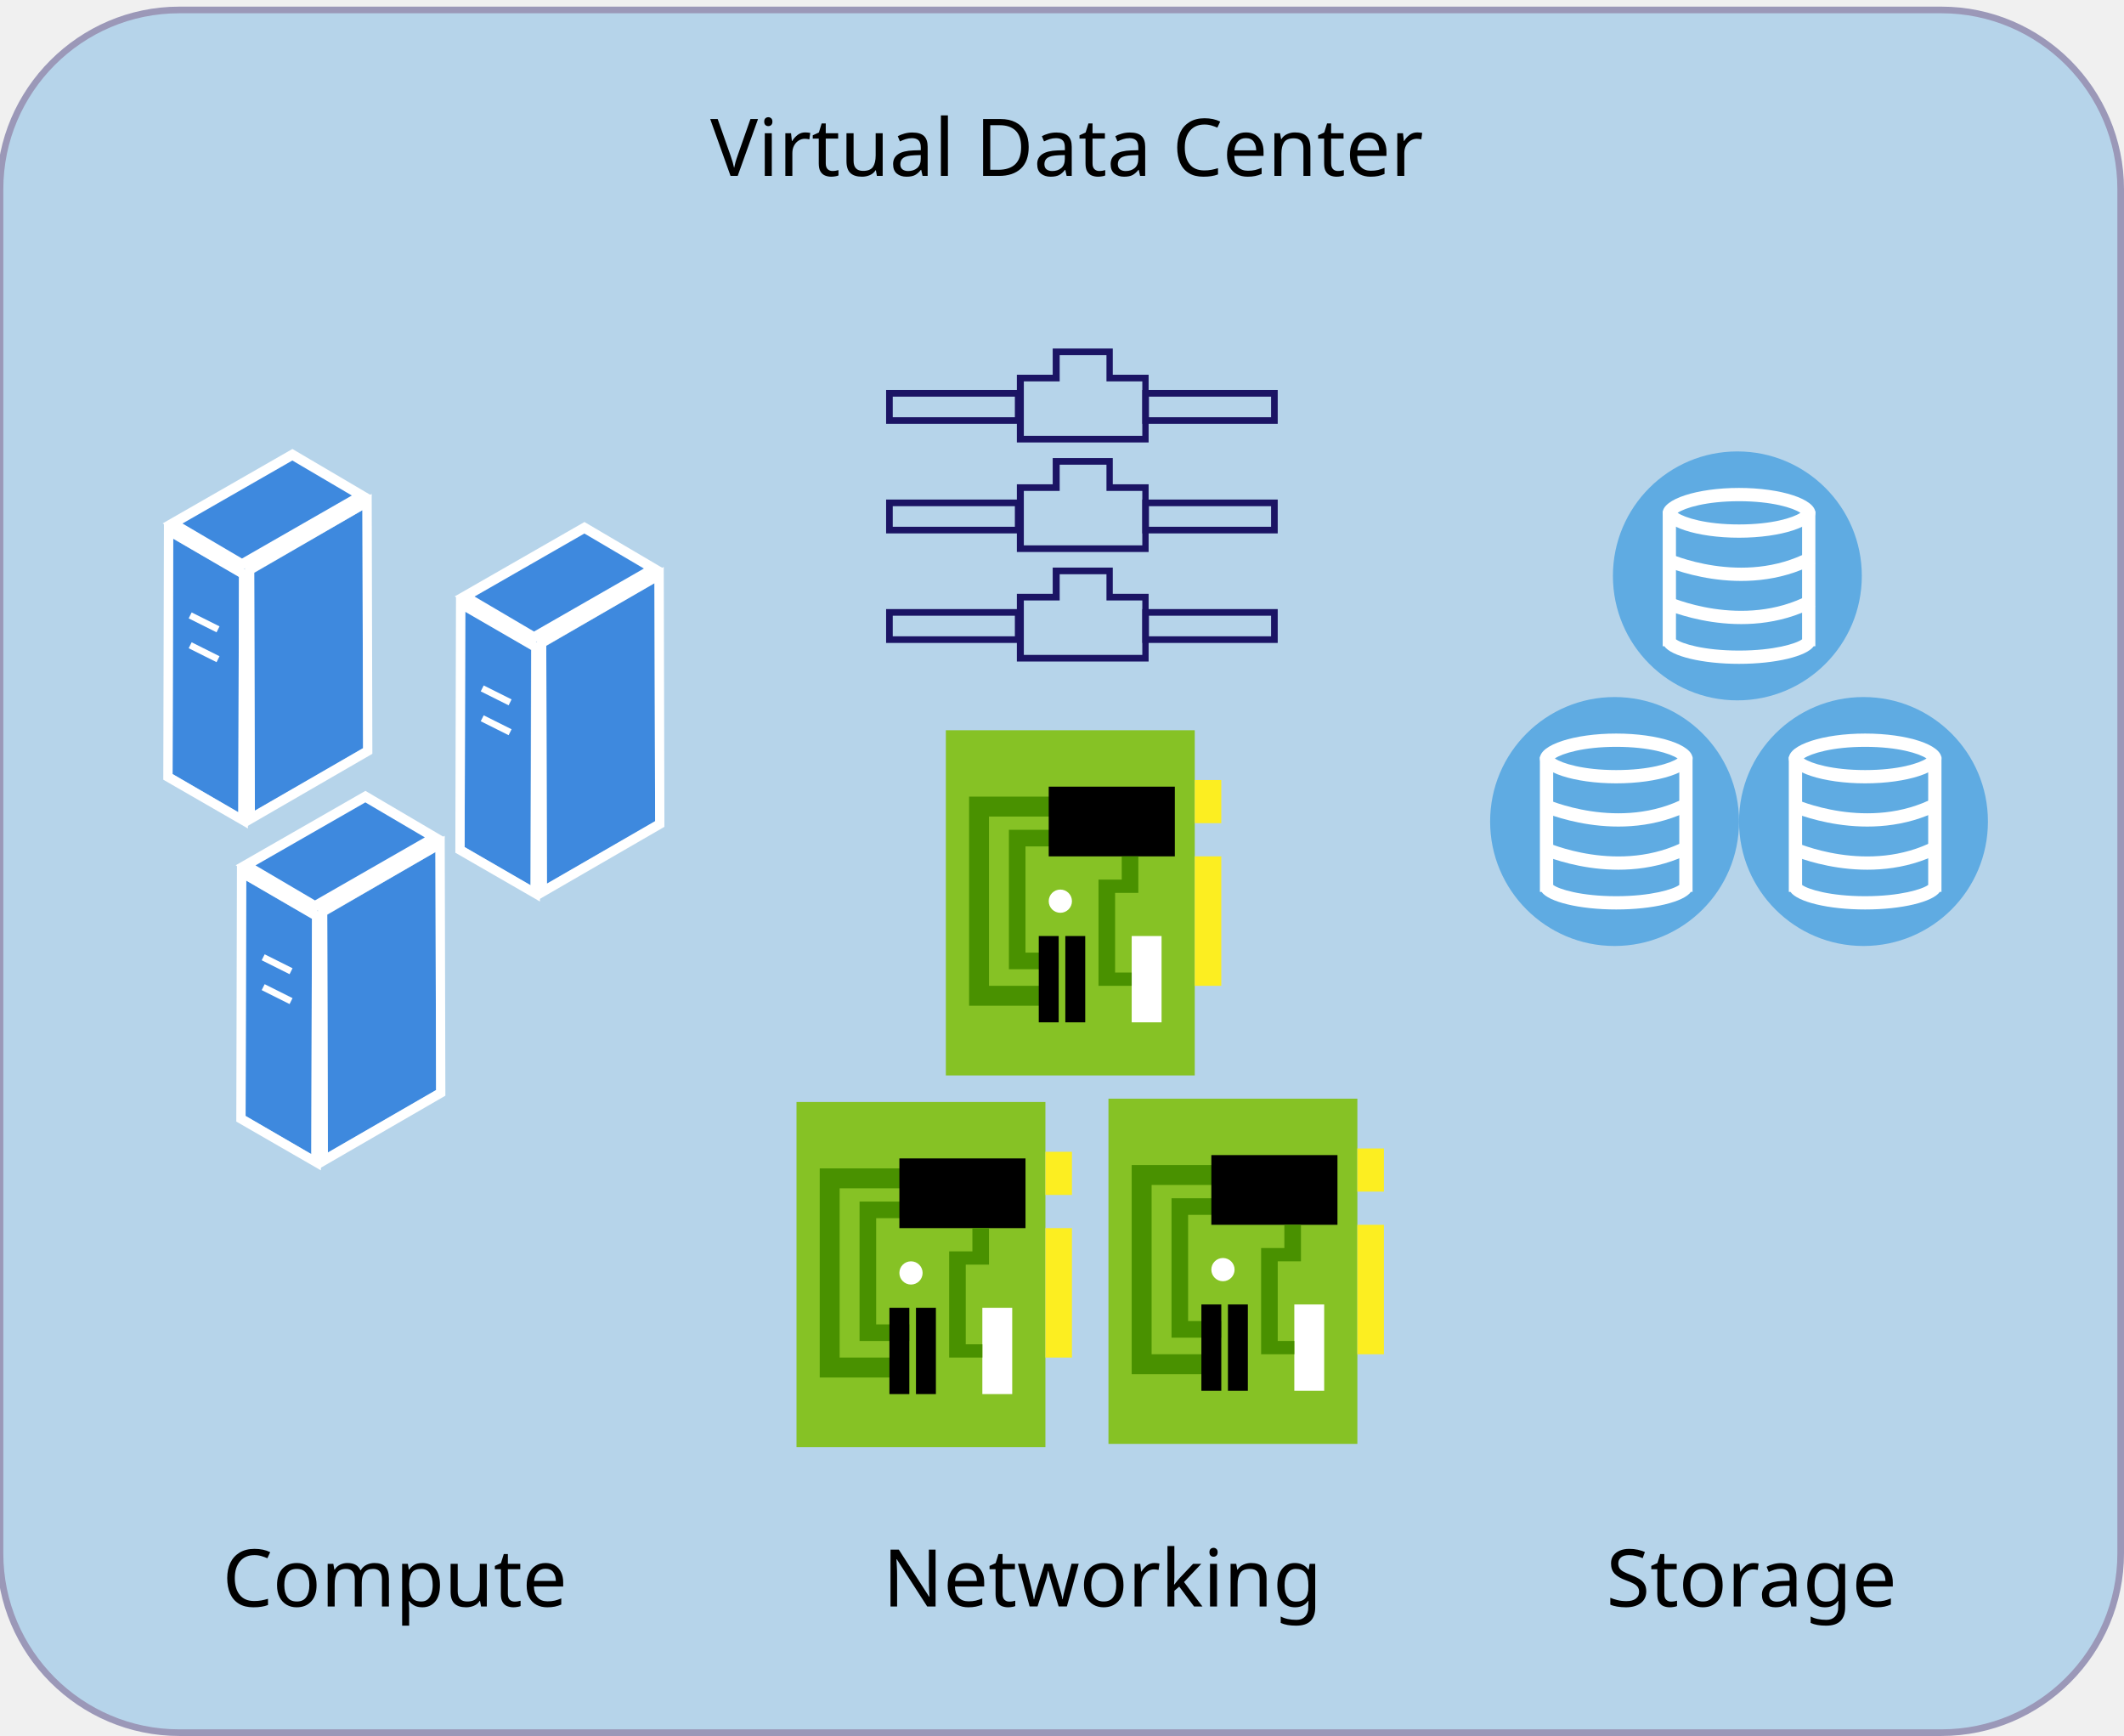
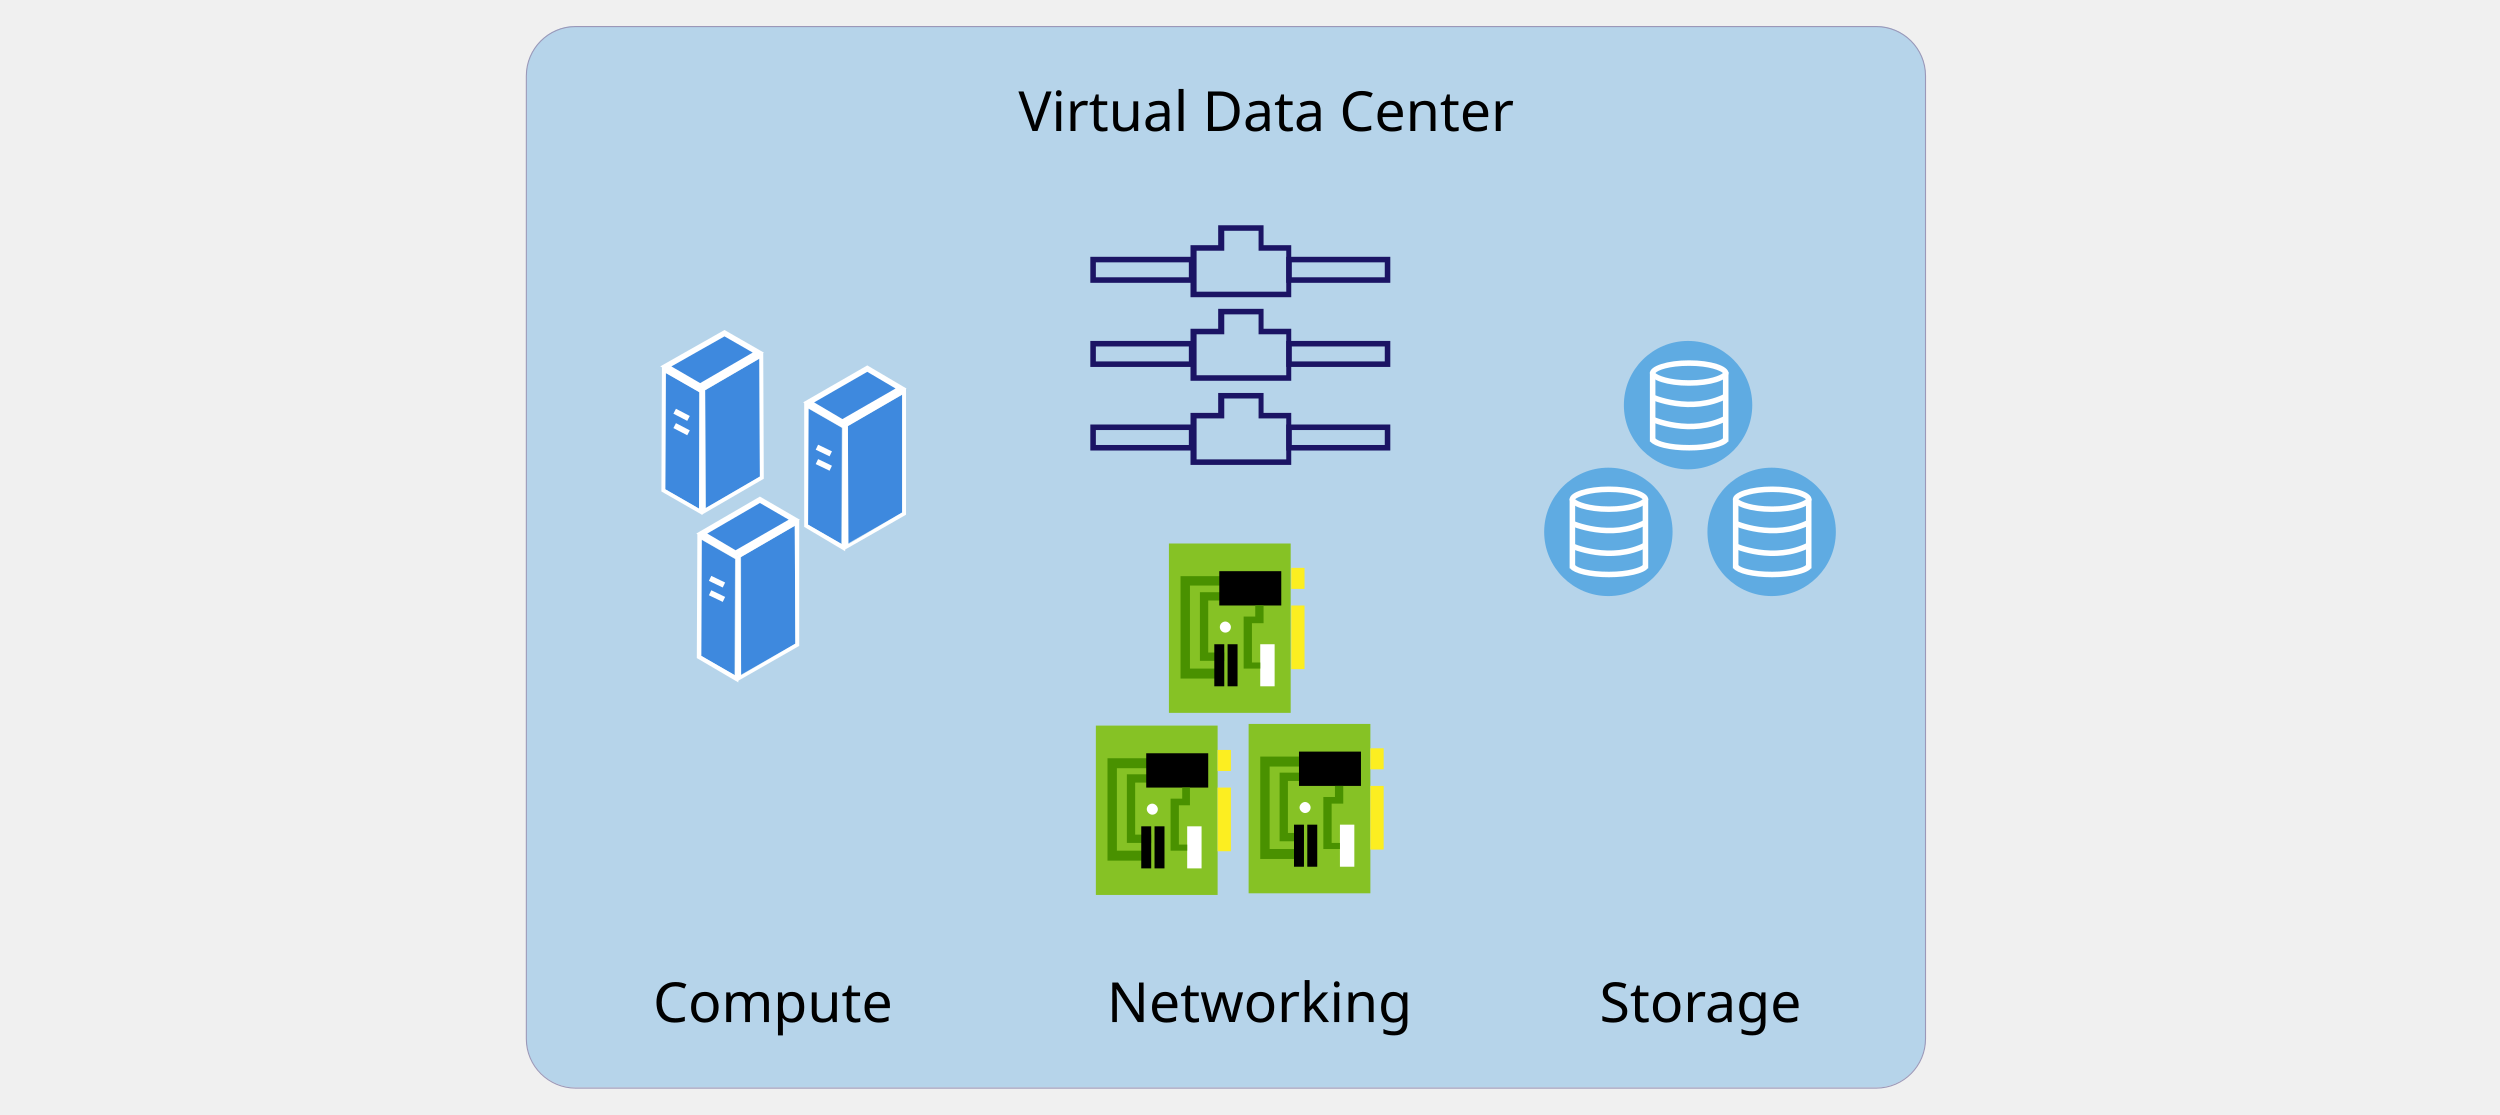
- <svg xmlns="http://www.w3.org/2000/svg" xmlns:xlink="http://www.w3.org/1999/xlink" version="1.1" id="Layer_1" x="0px" y="0px" viewBox="0 0 640 523" style="enable-background:new 0 0 640 523;" xml:space="preserve">
+ <svg xmlns="http://www.w3.org/2000/svg" xmlns:xlink="http://www.w3.org/1999/xlink" version="1.1" id="Layer_1" x="0px" y="0px" viewBox="0 0 451.7 201.3" style="enable-background:new 0 0 451.7 201.3;" xml:space="preserve">
  <style type="text/css">
	.st0{opacity:0.4;}
	.st1{fill:#5FABE2;}
	.st2{fill:#1B1464;}
	.st3{enable-background:new    ;}
	.st4{clip-path:url(#SVGID_2_);}
	.st5{fill:#3E89DE;}
	.st6{fill:#FFFFFF;}
	.st7{clip-path:url(#SVGID_4_);}
	.st8{clip-path:url(#SVGID_6_);fill:#3E89DE;}
	.st9{clip-path:url(#SVGID_6_);fill:#FFFFFF;}
- 	.st10{fill:#3E89DE;stroke:#FFFFFF;stroke-width:3;stroke-miterlimit:10;}
- 	.st11{fill:none;stroke:#FFFFFF;stroke-width:2;stroke-miterlimit:10;}
+ 	.st10{fill:#3E89DE;stroke:#FFFFFF;stroke-miterlimit:10;}
+ 	.st11{fill:none;stroke:#FFFFFF;stroke-miterlimit:10;}
	.st12{clip-path:url(#SVGID_8_);}
	.st13{clip-path:url(#SVGID_10_);}
	.st14{clip-path:url(#SVGID_12_);fill:#3E89DE;}
	.st15{clip-path:url(#SVGID_12_);fill:#FFFFFF;}
	.st16{clip-path:url(#SVGID_14_);}
	.st17{clip-path:url(#SVGID_16_);}
	.st18{clip-path:url(#SVGID_18_);fill:#3E89DE;}
	.st19{clip-path:url(#SVGID_18_);fill:#FFFFFF;}
- 	.st20{fill:none;stroke:#FFFFFF;stroke-width:4;stroke-miterlimit:10;}
- 	.st21{fill:#86C225;}
- 	.st22{fill:#499100;}
- 	.st23{fill:#FCEE21;}
- 	.st24{font-family:'IBMPlexSans-Bold';}
- 	.st25{font-size:24px;}
+ 	.st20{fill:#86C225;}
+ 	.st21{fill:#499100;}
+ 	.st22{fill:#FCEE21;}
+ 	.st23{font-family:'IBMPlexSans';}
+ 	.st24{font-size:10px;}
</style>
  <g class="st0">
-     <path class="st1" d="M54,522c-29.8,0-54-24.2-54-54V57C0,27.2,24.2,3,54,3h531c29.8,0,54,24.2,54,54v411c0,29.8-24.2,54-54,54H54z" />
-     <path class="st2" d="M585,4c29.2,0,53,23.8,53,53v411c0,29.2-23.8,53-53,53H54c-29.2,0-53-23.8-53-53V57C1,27.8,24.8,4,54,4H585    M585,2H54C23.8,2-1,26.8-1,57v411c0,30.3,24.8,55,55,55h531c30.3,0,55-24.8,55-55V57C640,26.8,615.3,2,585,2L585,2z" />
-   </g>
-   <g>
-     <g>
-       <g>
-         <g>
-           <g class="st3">
-             <defs>
-               <polygon id="SVGID_1_" class="st3" points="49.1,234.9 49.3,157.4 74.9,172.2 74.7,249.6       " />
+     <path class="st1" d="M104,196.5c-4.9,0-8.9-4-8.9-8.9v-174c0-4.9,4-8.9,8.9-8.9h235c4.9,0,8.9,4,8.9,8.9v174c0,4.9-4,8.9-8.9,8.9   H104z" />
+     <path class="st2" d="M339,4.9c4.8,0,8.8,3.9,8.8,8.8v174c0,4.8-3.9,8.8-8.8,8.8H104c-4.8,0-8.8-3.9-8.8-8.8v-174   c0-4.8,3.9-8.8,8.8-8.8H339 M339,4.7H104c-5,0-9,4.1-9,9v174c0,5,4.1,9,9,9h235c5,0,9-4.1,9-9v-174C348,8.7,343.9,4.7,339,4.7   L339,4.7z" />
+   </g>
+   <g>
+     <g>
+       <g>
+         <g>
+           <g class="st3">
+             <defs>
+               <polygon id="SVGID_1_" class="st3" points="119.5,88.8 119.6,66.1 127,70.4 127,93.1       " />
            </defs>
            <clipPath id="SVGID_2_">
              <use xlink:href="#SVGID_1_" style="overflow:visible;" />
            </clipPath>
            <g class="st4">
              <g>
                <g>
                  <g>
-                     <polyline class="st5" points="72,173.8 52.2,162.3 52,233.2 71.8,244.7 72,173.8          " />
-                     <path class="st6" d="M52,233.2l0.2-70.9L72,173.8l-0.2,70.9L52,233.2 M74.9,172.2l-25.5-14.7l-0.2,77.4l25.5,14.7           L74.9,172.2" />
-                   </g>
-                 </g>
-               </g>
-             </g>
-           </g>
-         </g>
-       </g>
-       <g>
-         <g>
-           <g class="st3">
-             <defs>
-               <rect id="SVGID_3_" x="73.7" y="148.8" class="st3" width="38.5" height="100.4" />
+                     <polyline class="st5" points="126.3,70.8 120.3,67.4 120.2,88.4 126.3,91.9 126.3,70.8          " />
+                     <path class="st6" d="M120.2,88.4l0.1-21l6.1,3.5l-0.1,21L120.2,88.4 M127,70.4l-7.5-4.3l-0.1,22.7l7.5,4.3L127,70.4" />
+                   </g>
+                 </g>
+               </g>
+             </g>
+           </g>
+         </g>
+       </g>
+       <g>
+         <g>
+           <g class="st3">
+             <defs>
+               <rect id="SVGID_3_" x="126.7" y="63.6" class="st3" width="11.3" height="29.4" />
            </defs>
            <clipPath id="SVGID_4_">
              <use xlink:href="#SVGID_3_" style="overflow:visible;" />
            </clipPath>
            <g class="st7">
              <g>
                <g>
                  <g>
                    <g>
                      <defs>
-                         <polyline id="SVGID_5_" points="112.3,227.1 112,148.8 73.7,170.9 74,249.2 112.3,227.1            " />
+                         <polyline id="SVGID_5_" points="138,86.5 137.9,63.6 126.7,70.1 126.8,93 138,86.5            " />
                      </defs>
                      <clipPath id="SVGID_6_">
                        <use xlink:href="#SVGID_5_" style="overflow:visible;" />
                      </clipPath>
-                       <polyline class="st8" points="109.2,153.7 109.4,225.4 76.8,244.3 76.6,172.6 109.2,153.7           " />
-                       <path class="st9" d="M109.4,225.4l-0.2-71.7l-32.6,18.8l0.2,71.7L109.4,225.4 M112,148.8l0.2,78.3L74,249.2l-0.2-78.3            L112,148.8" />
+                       <polyline class="st8" points="137.2,64.8 137.3,86.1 127.5,91.8 127.4,70.5 137.2,64.8           " />
+                       <path class="st9" d="M137.3,86.1l-0.1-21.3l-9.8,5.7l0.1,21.3L137.3,86.1 M137.9,63.6l0.1,22.9L126.8,93l-0.1-22.9            L137.9,63.6" />
                    </g>
                  </g>
                </g>
              </g>
            </g>
          </g>
        </g>
      </g>
-       <polygon class="st10" points="52,157.7 72.9,170 109,149.3 88.1,137   " />
-     </g>
-     <g>
-       <line class="st11" x1="57.3" y1="185.4" x2="65.7" y2="189.6" />
-     </g>
-     <g>
-       <line class="st11" x1="57.3" y1="194.4" x2="65.7" y2="198.6" />
-     </g>
-   </g>
-   <g>
-     <g>
-       <g>
-         <g>
-           <g class="st3">
-             <defs>
-               <polygon id="SVGID_7_" class="st3" points="137.1,256.9 137.3,179.4 162.9,194.2 162.7,271.6       " />
+       <polygon class="st10" points="120.3,66.2 126.5,69.8 137,63.7 130.9,60.2   " />
+     </g>
+     <g>
+       <line class="st11" x1="121.9" y1="74.3" x2="124.4" y2="75.6" />
+     </g>
+     <g>
+       <line class="st11" x1="121.9" y1="76.9" x2="124.4" y2="78.2" />
+     </g>
+   </g>
+   <g>
+     <g>
+       <g>
+         <g>
+           <g class="st3">
+             <defs>
+               <polygon id="SVGID_7_" class="st3" points="145.3,95.2 145.3,72.6 152.8,76.9 152.7,99.6       " />
            </defs>
            <clipPath id="SVGID_8_">
              <use xlink:href="#SVGID_7_" style="overflow:visible;" />
            </clipPath>
            <g class="st12">
              <g>
                <g>
                  <g>
-                     <polyline class="st5" points="160,195.8 140.2,184.3 140,255.2 159.8,266.7 160,195.8          " />
-                     <path class="st6" d="M140,255.2l0.2-70.9l19.9,11.5l-0.2,70.9L140,255.2 M162.9,194.2l-25.5-14.7l-0.2,77.4l25.5,14.7           L162.9,194.2" />
-                   </g>
-                 </g>
-               </g>
-             </g>
-           </g>
-         </g>
-       </g>
-       <g>
-         <g>
-           <g class="st3">
-             <defs>
-               <rect id="SVGID_9_" x="161.7" y="170.8" class="st3" width="38.5" height="100.4" />
+                     <polyline class="st5" points="152.1,77.3 146,73.8 146,94.8 152,98.3 152.1,77.3          " />
+                     <path class="st6" d="M146,94.8l0.1-21l6.1,3.5l-0.1,21L146,94.8 M152.8,76.9l-7.5-4.3l-0.1,22.7l7.5,4.3L152.8,76.9" />
+                   </g>
+                 </g>
+               </g>
+             </g>
+           </g>
+         </g>
+       </g>
+       <g>
+         <g>
+           <g class="st3">
+             <defs>
+               <rect id="SVGID_9_" x="152.5" y="70.1" class="st3" width="11.3" height="29.4" />
            </defs>
            <clipPath id="SVGID_10_">
              <use xlink:href="#SVGID_9_" style="overflow:visible;" />
            </clipPath>
            <g class="st13">
              <g>
                <g>
                  <g>
                    <g>
                      <defs>
-                         <polyline id="SVGID_11_" points="200.3,249.1 200,170.8 161.7,192.9 162,271.2 200.3,249.1            " />
+                         <polyline id="SVGID_11_" points="163.7,93 163.7,70.1 152.5,76.5 152.5,99.4 163.7,93            " />
                      </defs>
                      <clipPath id="SVGID_12_">
                        <use xlink:href="#SVGID_11_" style="overflow:visible;" />
                      </clipPath>
-                       <polyline class="st14" points="197.2,175.7 197.4,247.4 164.8,266.3 164.6,194.6 197.2,175.7           " />
-                       <path class="st15" d="M197.4,247.4l-0.2-71.7l-32.6,18.8l0.2,71.7L197.4,247.4 M200,170.8l0.2,78.3L162,271.2l-0.2-78.3            L200,170.8" />
+                       <polyline class="st14" points="163,71.3 163,92.6 153.2,98.2 153.2,76.9 163,71.3           " />
+                       <path class="st15" d="M163,92.6L163,71.3l-9.8,5.7l0.1,21.3L163,92.6 M163.7,70.1l0.1,22.9l-11.2,6.5l-0.1-22.9            L163.7,70.1" />
                    </g>
                  </g>
                </g>
              </g>
            </g>
          </g>
        </g>
      </g>
-       <polygon class="st10" points="140,179.7 160.9,192 197,171.3 176.1,159   " />
-     </g>
-     <g>
-       <line class="st11" x1="145.3" y1="207.4" x2="153.7" y2="211.6" />
-     </g>
-     <g>
-       <line class="st11" x1="145.3" y1="216.4" x2="153.7" y2="220.6" />
-     </g>
-   </g>
-   <g>
-     <g>
-       <g>
-         <g>
-           <g class="st3">
-             <defs>
-               <polygon id="SVGID_13_" class="st3" points="71.1,337.9 71.3,260.4 96.9,275.2 96.7,352.6       " />
+       <polygon class="st10" points="146.1,72.7 152.2,76.3 162.8,70.2 156.7,66.6   " />
+     </g>
+     <g>
+       <line class="st11" x1="147.6" y1="80.8" x2="150.1" y2="82" />
+     </g>
+     <g>
+       <line class="st11" x1="147.6" y1="83.4" x2="150.1" y2="84.6" />
+     </g>
+   </g>
+   <g>
+     <g>
+       <g>
+         <g>
+           <g class="st3">
+             <defs>
+               <polygon id="SVGID_13_" class="st3" points="125.9,118.9 126,96.3 133.5,100.6 133.4,123.3       " />
            </defs>
            <clipPath id="SVGID_14_">
              <use xlink:href="#SVGID_13_" style="overflow:visible;" />
            </clipPath>
            <g class="st16">
              <g>
                <g>
                  <g>
-                     <polyline class="st5" points="94,276.8 74.2,265.3 74,336.2 93.8,347.7 94,276.8          " />
-                     <path class="st6" d="M74,336.2l0.2-70.9L94,276.8l-0.2,70.9L74,336.2 M96.9,275.2l-25.5-14.7l-0.2,77.4l25.5,14.7           L96.9,275.2" />
-                   </g>
-                 </g>
-               </g>
-             </g>
-           </g>
-         </g>
-       </g>
-       <g>
-         <g>
-           <g class="st3">
-             <defs>
-               <rect id="SVGID_15_" x="95.7" y="251.8" class="st3" width="38.5" height="100.4" />
+                     <polyline class="st5" points="132.8,101 126.7,97.5 126.7,118.5 132.7,122 132.8,101          " />
+                     <path class="st6" d="M126.7,118.5l0.1-21l6.1,3.5l-0.1,21L126.7,118.5 M133.5,100.6l-7.5-4.3l-0.1,22.7l7.5,4.3           L133.5,100.6" />
+                   </g>
+                 </g>
+               </g>
+             </g>
+           </g>
+         </g>
+       </g>
+       <g>
+         <g>
+           <g class="st3">
+             <defs>
+               <rect id="SVGID_15_" x="133.1" y="93.8" class="st3" width="11.3" height="29.4" />
            </defs>
            <clipPath id="SVGID_16_">
              <use xlink:href="#SVGID_15_" style="overflow:visible;" />
            </clipPath>
            <g class="st17">
              <g>
                <g>
                  <g>
                    <g>
                      <defs>
-                         <polyline id="SVGID_17_" points="134.3,330.1 134,251.8 95.7,273.9 96,352.2 134.3,330.1            " />
+                         <polyline id="SVGID_17_" points="144.4,116.7 144.4,93.8 133.1,100.2 133.2,123.1 144.4,116.7            " />
                      </defs>
                      <clipPath id="SVGID_18_">
                        <use xlink:href="#SVGID_17_" style="overflow:visible;" />
                      </clipPath>
-                       <polyline class="st18" points="131.2,256.7 131.4,328.4 98.8,347.3 98.6,275.6 131.2,256.7           " />
-                       <path class="st19" d="M131.4,328.4l-0.2-71.7l-32.6,18.8l0.2,71.7L131.4,328.4 M134,251.8l0.2,78.3L96,352.2l-0.2-78.3            L134,251.8" />
+                       <polyline class="st18" points="143.6,95 143.7,116.3 133.9,121.9 133.9,100.6 143.6,95           " />
+                       <path class="st19" d="M143.7,116.3L143.6,95l-9.8,5.7l0.1,21.3L143.7,116.3 M144.4,93.8l0.1,22.9l-11.2,6.5l-0.1-22.9            L144.4,93.8" />
                    </g>
                  </g>
                </g>
              </g>
            </g>
          </g>
        </g>
      </g>
-       <polygon class="st10" points="74,260.7 94.9,273 131,252.3 110.1,240   " />
-     </g>
-     <g>
-       <line class="st11" x1="79.3" y1="288.4" x2="87.7" y2="292.6" />
-     </g>
-     <g>
-       <line class="st11" x1="79.3" y1="297.4" x2="87.7" y2="301.6" />
-     </g>
-   </g>
-   <g>
-     <g>
-       <path class="st2" d="M305.8,119.5v6.2H269v-6.2H305.8 M307.8,117.5H267v10.2h40.8V117.5L307.8,117.5z" />
-     </g>
-     <g>
-       <path class="st2" d="M383,119.5v6.2h-36.8v-6.2H383 M385,117.5h-40.8v10.2H385V117.5L385,117.5z" />
-     </g>
-     <g>
-       <path class="st2" d="M333.4,107v5.9v2h2h8.8v16.4h-35.7v-16.4h8.8h2v-2V107H333.4 M335.4,105h-18.2v7.9h-10.8v20.4h39.7v-20.4    h-10.8V105L335.4,105z" />
-     </g>
-   </g>
-   <g>
-     <g>
-       <path class="st2" d="M305.8,152.5v6.2H269v-6.2H305.8 M307.8,150.5H267v10.2h40.8V150.5L307.8,150.5z" />
-     </g>
-     <g>
-       <path class="st2" d="M383,152.5v6.2h-36.8v-6.2H383 M385,150.5h-40.8v10.2H385V150.5L385,150.5z" />
-     </g>
-     <g>
-       <path class="st2" d="M333.4,140v5.9v2h2h8.8v16.4h-35.7v-16.4h8.8h2v-2V140H333.4 M335.4,138h-18.2v7.9h-10.8v20.4h39.7v-20.4    h-10.8V138L335.4,138z" />
-     </g>
-   </g>
-   <g>
-     <g>
-       <path class="st2" d="M305.8,185.5v6.2H269v-6.2H305.8 M307.8,183.5H267v10.2h40.8V183.5L307.8,183.5z" />
-     </g>
-     <g>
-       <path class="st2" d="M383,185.5v6.2h-36.8v-6.2H383 M385,183.5h-40.8v10.2H385V183.5L385,183.5z" />
-     </g>
-     <g>
-       <path class="st2" d="M333.4,173v5.9v2h2h8.8v16.4h-35.7v-16.4h8.8h2v-2V173H333.4 M335.4,171h-18.2v7.9h-10.8v20.4h39.7v-20.4    h-10.8V171L335.4,171z" />
-     </g>
-   </g>
-   <g>
-     <g>
-       <circle class="st1" cx="523.5" cy="173.5" r="37.5" />
-     </g>
-     <g>
-       <g>
-         <path class="st1" d="M524,198c-12.1,0-19.6-2.7-20.9-4.5l-0.1-0.1V156h42v37.4l-0.1,0.1C543.6,195.3,536.1,198,524,198z" />
-         <path class="st6" d="M543,158v34.6c-1.7,1.3-8.5,3.4-19,3.4c-10.6,0-17.3-2.1-19-3.4V158H543 M547,154h-46v40.7h0.5     c2.1,3,11.4,5.3,22.5,5.3s20.4-2.3,22.5-5.3h0.5V154L547,154z" />
-       </g>
-       <g>
-         <ellipse class="st1" cx="524" cy="154.5" rx="21" ry="5.5" />
-         <path class="st6" d="M524,151c9.9,0,16.3,2,18.5,3.5c-2.2,1.5-8.6,3.5-18.5,3.5s-16.3-2-18.5-3.5C507.7,153,514.1,151,524,151      M524,147c-12.7,0-23,3.4-23,7.5s10.3,7.5,23,7.5c12.7,0,23-3.4,23-7.5S536.7,147,524,147L524,147z" />
-       </g>
-       <path class="st20" d="M502,168.5c0,0,23,10.5,44-0.5" />
-       <path class="st20" d="M502,181.5c0,0,23,10.5,44-0.5" />
-     </g>
-   </g>
-   <g>
-     <g>
-       <circle class="st1" cx="486.5" cy="247.5" r="37.5" />
-     </g>
-     <g>
-       <g>
-         <path class="st1" d="M487,272c-12.1,0-19.6-2.7-20.9-4.5l-0.1-0.1V230h42v37.4l-0.1,0.1C506.6,269.3,499.1,272,487,272z" />
-         <path class="st6" d="M506,232v34.6c-1.7,1.3-8.5,3.4-19,3.4c-10.6,0-17.3-2.1-19-3.4V232H506 M510,228h-46v40.7h0.5     c2.1,3,11.4,5.3,22.5,5.3s20.4-2.3,22.5-5.3h0.5V228L510,228z" />
-       </g>
-       <g>
-         <ellipse class="st1" cx="487" cy="228.5" rx="21" ry="5.5" />
-         <path class="st6" d="M487,225c9.9,0,16.3,2,18.5,3.5c-2.2,1.5-8.6,3.5-18.5,3.5s-16.3-2-18.5-3.5C470.7,227,477.1,225,487,225      M487,221c-12.7,0-23,3.4-23,7.5s10.3,7.5,23,7.5c12.7,0,23-3.4,23-7.5S499.7,221,487,221L487,221z" />
-       </g>
-       <path class="st20" d="M465,242.5c0,0,23,10.5,44-0.5" />
-       <path class="st20" d="M465,255.5c0,0,23,10.5,44-0.5" />
-     </g>
-   </g>
-   <g>
-     <g>
-       <circle class="st1" cx="561.5" cy="247.5" r="37.5" />
-     </g>
-     <g>
-       <g>
-         <path class="st1" d="M562,272c-12.1,0-19.6-2.7-20.9-4.5l-0.1-0.1V230h42v37.4l-0.1,0.1C581.6,269.3,574.1,272,562,272z" />
-         <path class="st6" d="M581,232v34.6c-1.7,1.3-8.5,3.4-19,3.4c-10.6,0-17.3-2.1-19-3.4V232H581 M585,228h-46v40.7h0.5     c2.1,3,11.4,5.3,22.5,5.3s20.4-2.3,22.5-5.3h0.5V228L585,228z" />
-       </g>
-       <g>
-         <ellipse class="st1" cx="562" cy="228.5" rx="21" ry="5.5" />
-         <path class="st6" d="M562,225c9.9,0,16.3,2,18.5,3.5c-2.2,1.5-8.6,3.5-18.5,3.5s-16.3-2-18.5-3.5C545.7,227,552.1,225,562,225      M562,221c-12.7,0-23,3.4-23,7.5s10.3,7.5,23,7.5s23-3.4,23-7.5S574.7,221,562,221L562,221z" />
-       </g>
-       <path class="st20" d="M540,242.5c0,0,23,10.5,44-0.5" />
-       <path class="st20" d="M540,255.5c0,0,23,10.5,44-0.5" />
-     </g>
-   </g>
-   <g>
-     <g>
-       <rect x="285" y="220" class="st21" width="75" height="104" />
-     </g>
-     <polygon class="st22" points="319,246 319,240 298,240 292,240 292,303 297,303 298,303 318,303 318,297 298,297 298,246  " />
-     <polygon class="st22" points="319,255 319,250 309,250 307,250 304,250 304,292 307,292 309,292 319,292 319,287 309,287 309,255     " />
-     <rect x="313" y="282" width="6" height="26" />
-     <rect x="321" y="282" width="6" height="26" />
-     <rect x="341" y="282" class="st6" width="9" height="26" />
-     <rect x="316" y="237" width="38" height="21" />
-     <circle class="st6" cx="319.5" cy="271.5" r="3.5" />
-     <polygon class="st22" points="338,269 340,269 343,269 343,258 338,258 338,265 336,265 333,265 331,265 331,293 331,295 331,297    341,297 341,293 336,293 336,269  " />
-     <rect x="360" y="235" class="st23" width="8" height="13" />
-     <rect x="360" y="258" class="st23" width="8" height="39" />
-   </g>
-   <g>
-     <g>
-       <rect x="240" y="332" class="st21" width="75" height="104" />
-     </g>
-     <polygon class="st22" points="274,358 274,352 253,352 247,352 247,415 252,415 253,415 273,415 273,409 253,409 253,358  " />
-     <polygon class="st22" points="274,367 274,362 264,362 262,362 259,362 259,404 262,404 264,404 274,404 274,399 264,399 264,367     " />
-     <rect x="268" y="394" width="6" height="26" />
-     <rect x="276" y="394" width="6" height="26" />
-     <rect x="296" y="394" class="st6" width="9" height="26" />
-     <rect x="271" y="349" width="38" height="21" />
-     <circle class="st6" cx="274.5" cy="383.5" r="3.5" />
-     <polygon class="st22" points="293,381 295,381 298,381 298,370 293,370 293,377 291,377 288,377 286,377 286,405 286,407 286,409    296,409 296,405 291,405 291,381  " />
-     <rect x="315" y="347" class="st23" width="8" height="13" />
-     <rect x="315" y="370" class="st23" width="8" height="39" />
-   </g>
-   <g>
-     <g>
-       <rect x="334" y="331" class="st21" width="75" height="104" />
-     </g>
-     <polygon class="st22" points="368,357 368,351 347,351 341,351 341,414 346,414 347,414 367,414 367,408 347,408 347,357  " />
-     <polygon class="st22" points="368,366 368,361 358,361 356,361 353,361 353,403 356,403 358,403 368,403 368,398 358,398 358,366     " />
-     <rect x="362" y="393" width="6" height="26" />
-     <rect x="370" y="393" width="6" height="26" />
-     <rect x="390" y="393" class="st6" width="9" height="26" />
-     <rect x="365" y="348" width="38" height="21" />
-     <circle class="st6" cx="368.5" cy="382.5" r="3.5" />
-     <polygon class="st22" points="387,380 389,380 392,380 392,369 387,369 387,376 385,376 382,376 380,376 380,404 380,406 380,408    390,408 390,404 385,404 385,380  " />
-     <rect x="409" y="346" class="st23" width="8" height="13" />
-     <rect x="409" y="369" class="st23" width="8" height="39" />
-   </g>
-   <text transform="matrix(1 0 0 1 214 53)" class="st24 st25">Virtual Data Center</text>
-   <text transform="matrix(1 0 0 1 67 484)" class="st24 st25">Compute</text>
-   <text transform="matrix(1 0 0 1 266 484)" class="st24 st25">Networking</text>
-   <text transform="matrix(1 0 0 1 484 484)" class="st24 st25">Storage</text>
+       <polygon class="st10" points="126.8,96.4 132.9,100 143.5,93.9 137.3,90.3   " />
+     </g>
+     <g>
+       <line class="st11" x1="128.3" y1="104.5" x2="130.8" y2="105.7" />
+     </g>
+     <g>
+       <line class="st11" x1="128.3" y1="107.1" x2="130.8" y2="108.3" />
+     </g>
+   </g>
+   <g>
+     <g>
+       <path class="st2" d="M214.8,47.4v2.7H198v-2.7H214.8 M215.8,46.4H197v4.7h18.8V46.4L215.8,46.4z" />
+     </g>
+     <g>
+       <path class="st2" d="M250.2,47.4v2.7h-16.8v-2.7H250.2 M251.2,46.4h-18.8v4.7h18.8V46.4L251.2,46.4z" />
+     </g>
+     <g>
+       <path class="st2" d="M227.4,41.7v2.6v1h1h4v7.4h-16.2v-7.4h4h1v-1v-2.6H227.4 M228.4,40.7h-8.3v3.6h-5v9.4h18.2v-9.4h-5V40.7    L228.4,40.7z" />
+     </g>
+   </g>
+   <g>
+     <g>
+       <path class="st2" d="M214.8,62.6v2.7H198v-2.7H214.8 M215.8,61.6H197v4.7h18.8V61.6L215.8,61.6z" />
+     </g>
+     <g>
+       <path class="st2" d="M250.2,62.6v2.7h-16.8v-2.7H250.2 M251.2,61.6h-18.8v4.7h18.8V61.6L251.2,61.6z" />
+     </g>
+     <g>
+       <path class="st2" d="M227.4,56.8v2.6v1h1h4v7.4h-16.2v-7.4h4h1v-1v-2.6H227.4 M228.4,55.8h-8.3v3.6h-5v9.4h18.2v-9.4h-5V55.8    L228.4,55.8z" />
+     </g>
+   </g>
+   <g>
+     <g>
+       <path class="st2" d="M214.8,77.7v2.7H198v-2.7H214.8 M215.8,76.7H197v4.7h18.8V76.7L215.8,76.7z" />
+     </g>
+     <g>
+       <path class="st2" d="M250.2,77.7v2.7h-16.8v-2.7H250.2 M251.2,76.7h-18.8v4.7h18.8V76.7L251.2,76.7z" />
+     </g>
+     <g>
+       <path class="st2" d="M227.4,72v2.6v1h1h4V83h-16.2v-7.4h4h1v-1V72H227.4 M228.4,71h-8.3v3.6h-5V84h18.2v-9.4h-5V71L228.4,71z" />
+     </g>
+   </g>
+   <g>
+     <g>
+       <circle class="st1" cx="305" cy="73.2" r="11.6" />
+     </g>
+     <g>
+       <g>
+         <path class="st1" d="M305.2,80.9c-3.5,0-6.1-0.7-6.5-1.4l-0.1-0.1V67.7h13.2v11.7l-0.1,0.1C311.2,80.2,308.6,80.9,305.2,80.9z" />
+         <path class="st6" d="M311.3,68.2v11c-0.4,0.4-2.5,1.2-6.1,1.2s-5.7-0.7-6.1-1.2v-11H311.3 M312.3,67.2h-14.2v12.6h0.1     c0.7,0.9,3.5,1.6,7,1.6c3.4,0,6.3-0.7,7-1.6h0.1V67.2L312.3,67.2z" />
+       </g>
+       <g>
+         <path class="st1" d="M305.2,69.2c-4,0-6.6-1.1-6.6-1.8c0-0.7,2.6-1.8,6.6-1.8s6.6,1.1,6.6,1.8C311.8,68.1,309.2,69.2,305.2,69.2z     " />
+         <path class="st6" d="M305.2,66.1c3.7,0,5.7,0.9,6.1,1.3c-0.4,0.4-2.4,1.3-6.1,1.3c-3.7,0-5.7-0.9-6.1-1.3     C299.5,66.9,301.5,66.1,305.2,66.1 M305.2,65.1c-3.9,0-7.1,1-7.1,2.3s3.2,2.3,7.1,2.3c3.9,0,7.1-1,7.1-2.3S309.1,65.1,305.2,65.1     L305.2,65.1z" />
+       </g>
+       <path class="st11" d="M298.4,71.7c0,0,7.1,3.2,13.6-0.2" />
+       <path class="st11" d="M298.4,75.7c0,0,7.1,3.2,13.6-0.2" />
+     </g>
+   </g>
+   <g>
+     <g>
+       <circle class="st1" cx="290.6" cy="96.1" r="11.6" />
+     </g>
+     <g>
+       <g>
+         <path class="st1" d="M290.7,103.8c-3.5,0-6.1-0.7-6.5-1.4l-0.1-0.1V90.6h13.2v11.7l-0.1,0.1C296.8,103,294.2,103.8,290.7,103.8z" />
+         <path class="st6" d="M296.8,91.1v11c-0.4,0.4-2.5,1.2-6.1,1.2c-3.6,0-5.7-0.7-6.1-1.2v-11H296.8 M297.8,90.1h-14.2v12.6h0.1     c0.7,0.9,3.5,1.6,7,1.6c3.4,0,6.3-0.7,7-1.6h0.1V90.1L297.8,90.1z" />
+       </g>
+       <g>
+         <path class="st1" d="M290.7,92c-4,0-6.6-1.1-6.6-1.8c0-0.7,2.6-1.8,6.6-1.8s6.6,1.1,6.6,1.8C297.3,91,294.8,92,290.7,92z" />
+         <path class="st6" d="M290.7,88.9c3.7,0,5.7,0.9,6.1,1.3c-0.4,0.4-2.4,1.3-6.1,1.3c-3.7,0-5.7-0.9-6.1-1.3     C285,89.8,287.1,88.9,290.7,88.9 M290.7,87.9c-3.9,0-7.1,1-7.1,2.3c0,1.3,3.2,2.3,7.1,2.3c3.9,0,7.1-1,7.1-2.3     C297.8,88.9,294.7,87.9,290.7,87.9L290.7,87.9z" />
+       </g>
+       <path class="st11" d="M283.9,94.5c0,0,7.1,3.2,13.6-0.2" />
+       <path class="st11" d="M283.9,98.6c0,0,7.1,3.2,13.6-0.2" />
+     </g>
+   </g>
+   <g>
+     <g>
+       <circle class="st1" cx="320.1" cy="96.1" r="11.6" />
+     </g>
+     <g>
+       <g>
+         <path class="st1" d="M320.2,103.8c-3.5,0-6.1-0.7-6.5-1.4l-0.1-0.1V90.6h13.2v11.7l-0.1,0.1C326.3,103,323.7,103.8,320.2,103.8z" />
+         <path class="st6" d="M326.3,91.1v11c-0.4,0.4-2.5,1.2-6.1,1.2c-3.6,0-5.7-0.7-6.1-1.2v-11H326.3 M327.3,90.1h-14.2v12.6h0.1     c0.7,0.9,3.5,1.6,7,1.6c3.4,0,6.3-0.7,7-1.6h0.1V90.1L327.3,90.1z" />
+       </g>
+       <g>
+         <path class="st1" d="M320.2,92c-4,0-6.6-1.1-6.6-1.8c0-0.7,2.6-1.8,6.6-1.8s6.6,1.1,6.6,1.8C326.8,91,324.3,92,320.2,92z" />
+         <path class="st6" d="M320.2,88.9c3.7,0,5.7,0.9,6.1,1.3c-0.4,0.4-2.4,1.3-6.1,1.3c-3.7,0-5.7-0.9-6.1-1.3     C314.5,89.8,316.6,88.9,320.2,88.9 M320.2,87.9c-3.9,0-7.1,1-7.1,2.3c0,1.3,3.2,2.3,7.1,2.3c3.9,0,7.1-1,7.1-2.3     C327.3,88.9,324.2,87.9,320.2,87.9L320.2,87.9z" />
+       </g>
+       <path class="st11" d="M313.4,94.5c0,0,7.1,3.2,13.6-0.2" />
+       <path class="st11" d="M313.4,98.6c0,0,7.1,3.2,13.6-0.2" />
+     </g>
+   </g>
+   <g>
+     <g>
+       <rect x="211.2" y="98.2" class="st20" width="22" height="30.6" />
+     </g>
+     <polygon class="st21" points="221.2,105.8 221.2,104.1 215,104.1 213.3,104.1 213.3,122.6 214.7,122.6 215,122.6 220.9,122.6    220.9,120.8 215,120.8 215,105.8  " />
+     <polygon class="st21" points="221.2,108.5 221.2,107 218.3,107 217.7,107 216.8,107 216.8,119.4 217.7,119.4 218.3,119.4    221.2,119.4 221.2,117.9 218.3,117.9 218.3,108.5  " />
+     <rect x="219.4" y="116.4" width="1.8" height="7.6" />
+     <rect x="221.8" y="116.4" width="1.8" height="7.6" />
+     <rect x="227.7" y="116.4" class="st6" width="2.6" height="7.6" />
+     <rect x="220.3" y="103.2" width="11.2" height="6.2" />
+     <path class="st6" d="M222.4,113.3c0,0.6-0.5,1-1,1c-0.6,0-1-0.5-1-1c0-0.6,0.5-1,1-1C221.9,112.3,222.4,112.8,222.4,113.3z" />
+     <polygon class="st21" points="226.8,112.6 227.4,112.6 228.3,112.6 228.3,109.4 226.8,109.4 226.8,111.4 226.2,111.4 225.3,111.4    224.7,111.4 224.7,119.7 224.7,120.2 224.7,120.8 227.7,120.8 227.7,119.7 226.2,119.7 226.2,112.6  " />
+     <rect x="233.3" y="102.6" class="st22" width="2.4" height="3.8" />
+     <rect x="233.3" y="109.4" class="st22" width="2.4" height="11.5" />
+   </g>
+   <g>
+     <g>
+       <rect x="198" y="131.1" class="st20" width="22" height="30.6" />
+     </g>
+     <polygon class="st21" points="208,138.8 208,137 201.8,137 200.1,137 200.1,155.5 201.5,155.5 201.8,155.5 207.7,155.5    207.7,153.7 201.8,153.7 201.8,138.8  " />
+     <polygon class="st21" points="208,141.4 208,139.9 205.1,139.9 204.5,139.9 203.6,139.9 203.6,152.3 204.5,152.3 205.1,152.3    208,152.3 208,150.8 205.1,150.8 205.1,141.4  " />
+     <rect x="206.2" y="149.3" width="1.8" height="7.6" />
+     <rect x="208.6" y="149.3" width="1.8" height="7.6" />
+     <rect x="214.5" y="149.3" class="st6" width="2.6" height="7.6" />
+     <rect x="207.1" y="136.1" width="11.2" height="6.2" />
+     <path class="st6" d="M209.2,146.2c0,0.6-0.5,1-1,1s-1-0.5-1-1c0-0.6,0.5-1,1-1S209.2,145.7,209.2,146.2z" />
+     <polygon class="st21" points="213.6,145.5 214.2,145.5 215,145.5 215,142.3 213.6,142.3 213.6,144.3 213,144.3 212.1,144.3    211.5,144.3 211.5,152.6 211.5,153.1 211.5,153.7 214.5,153.7 214.5,152.6 213,152.6 213,145.5  " />
+     <rect x="220" y="135.5" class="st22" width="2.4" height="3.8" />
+     <rect x="220" y="142.3" class="st22" width="2.4" height="11.5" />
+   </g>
+   <g>
+     <g>
+       <rect x="225.6" y="130.8" class="st20" width="22" height="30.6" />
+     </g>
+     <polygon class="st21" points="235.6,138.5 235.6,136.7 229.4,136.7 227.7,136.7 227.7,155.2 229.1,155.2 229.4,155.2 235.3,155.2    235.3,153.4 229.4,153.4 229.4,138.5  " />
+     <polygon class="st21" points="235.6,141.1 235.6,139.6 232.7,139.6 232.1,139.6 231.2,139.6 231.2,152 232.1,152 232.7,152    235.6,152 235.6,150.5 232.7,150.5 232.7,141.1  " />
+     <rect x="233.8" y="149" width="1.8" height="7.6" />
+     <rect x="236.2" y="149" width="1.8" height="7.6" />
+     <rect x="242.1" y="149" class="st6" width="2.6" height="7.6" />
+     <rect x="234.7" y="135.8" width="11.2" height="6.2" />
+     <path class="st6" d="M236.8,145.9c0,0.6-0.5,1-1,1s-1-0.5-1-1s0.5-1,1-1S236.8,145.4,236.8,145.9z" />
+     <polygon class="st21" points="241.2,145.2 241.8,145.2 242.7,145.2 242.7,142 241.2,142 241.2,144 240.6,144 239.7,144 239.1,144    239.1,152.3 239.1,152.9 239.1,153.4 242.1,153.4 242.1,152.3 240.6,152.3 240.6,145.2  " />
+     <rect x="247.6" y="135.2" class="st22" width="2.4" height="3.8" />
+     <rect x="247.6" y="142" class="st22" width="2.4" height="11.5" />
+   </g>
+   <text transform="matrix(1 0 0 1 184 23.6667)" class="st23 st24">Virtual Data Center</text>
+   <text transform="matrix(1 0 0 1 118 184.6667)" class="st23 st24">Compute</text>
+   <text transform="matrix(1 0 0 1 200 184.6667)" class="st23 st24">Networking</text>
+   <text transform="matrix(1 0 0 1 289 184.6667)" class="st23 st24">Storage</text>
</svg>
